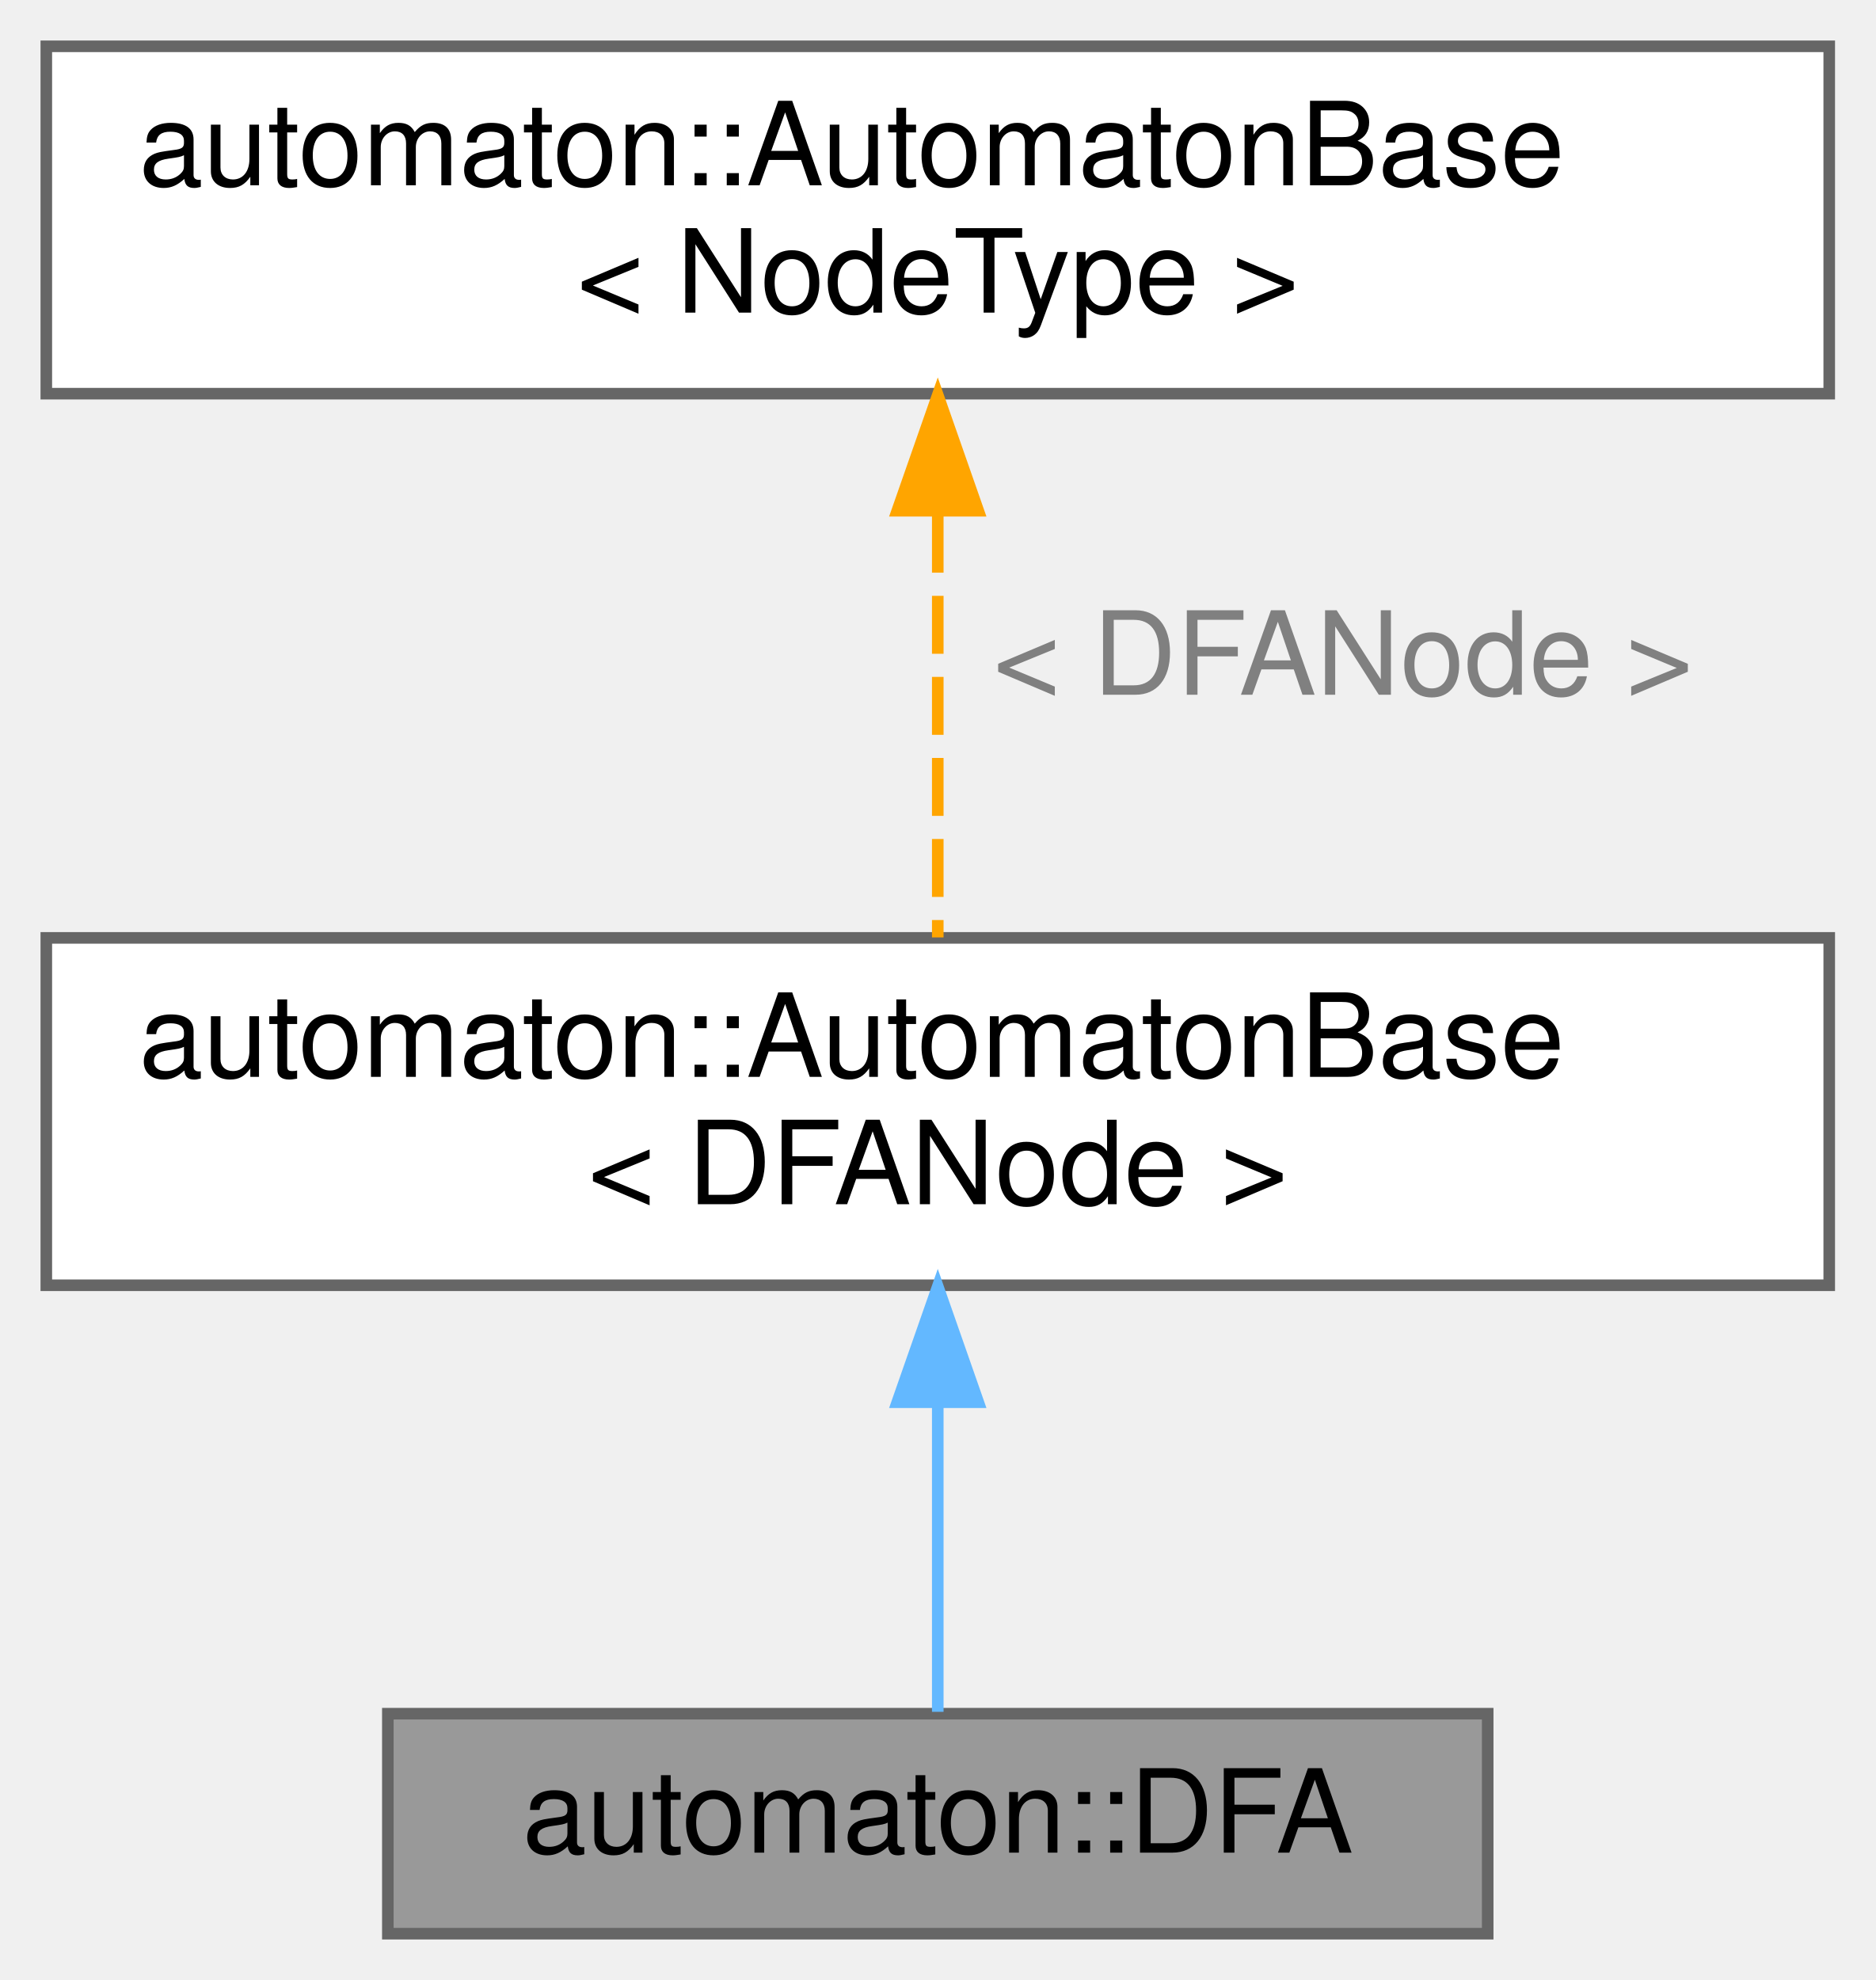
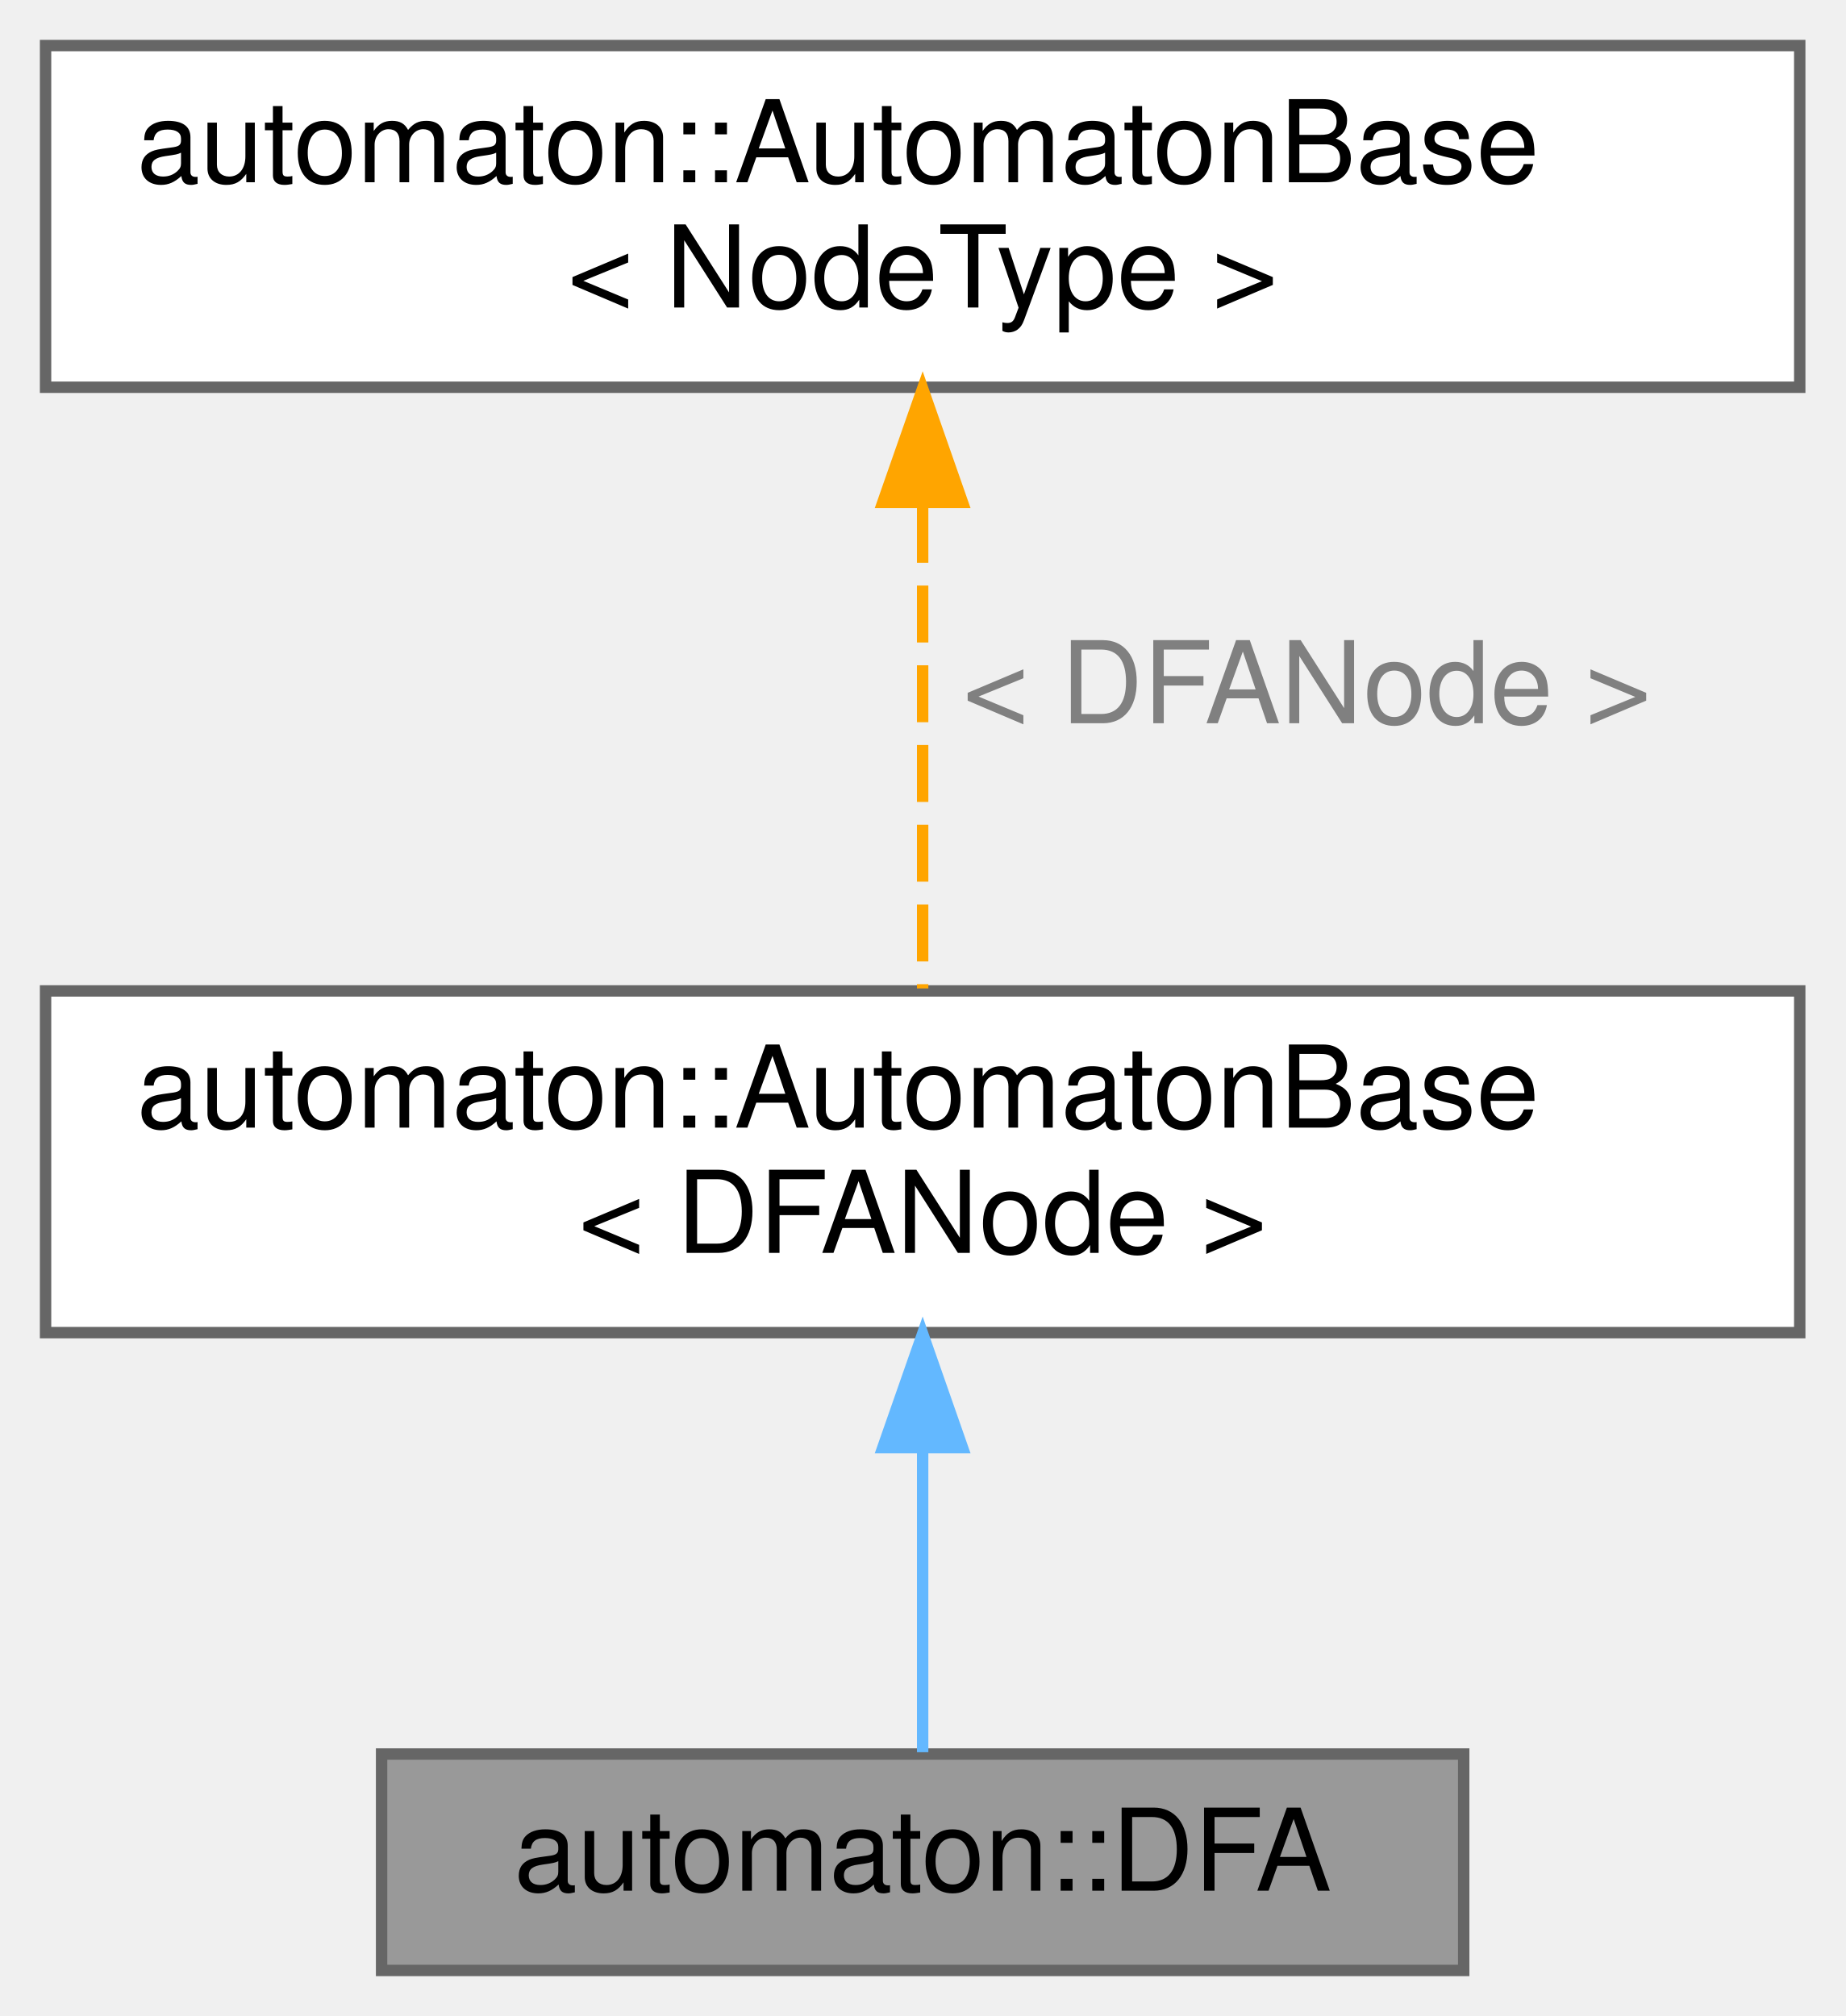
- <svg xmlns="http://www.w3.org/2000/svg" xmlns:xlink="http://www.w3.org/1999/xlink" width="162pt" height="171pt" viewBox="0.00 0.00 162.00 171.00">
-   <g id="graph0" class="graph" transform="scale(1 1) rotate(0) translate(4 167)">
+ <svg xmlns="http://www.w3.org/2000/svg" xmlns:xlink="http://www.w3.org/1999/xlink" width="162pt" height="177pt" viewBox="0.00 0.00 162.00 177.00">
+   <g id="graph0" class="graph" transform="scale(1 1) rotate(0) translate(4 173)">
    <g id="Node000001" class="node">
      <g id="a_Node000001">
        <a xlink:title=" ">
          <polygon fill="#999999" stroke="#666666" points="124.5,-19 29.5,-19 29.5,0 124.5,0 124.5,-19" />
          <text text-anchor="middle" x="77" y="-7" font-family="Helvetica,sans-Serif" font-size="10.00">automaton::DFA</text>
        </a>
      </g>
    </g>
    <g id="Node000002" class="node">
      <g id="a_Node000002">
        <a xlink:href="classautomaton_1_1AutomatonBase.html" target="_top" xlink:title=" ">
          <polygon fill="white" stroke="#666666" points="154,-86 0,-86 0,-56 154,-56 154,-86" />
          <text text-anchor="start" x="8" y="-74" font-family="Helvetica,sans-Serif" font-size="10.00">automaton::AutomatonBase</text>
          <text text-anchor="middle" x="77" y="-63" font-family="Helvetica,sans-Serif" font-size="10.00">&lt; DFANode &gt;</text>
        </a>
      </g>
    </g>
    <g id="edge1_Node000001_Node000002" class="edge">
      <g id="a_edge1_Node000001_Node000002">
        <a xlink:title=" ">
          <path fill="none" stroke="#63b8ff" d="M77,-45.79C77,-36.36 77,-26.15 77,-19.16" />
          <polygon fill="#63b8ff" stroke="#63b8ff" points="73.5,-45.9 77,-55.9 80.5,-45.9 73.5,-45.9" />
        </a>
      </g>
    </g>
    <g id="Node000003" class="node">
      <g id="a_Node000003">
        <a xlink:href="classautomaton_1_1AutomatonBase.html" target="_top" xlink:title=" ">
-           <polygon fill="white" stroke="#666666" points="154,-163 0,-163 0,-133 154,-133 154,-163" />
-           <text text-anchor="start" x="8" y="-151" font-family="Helvetica,sans-Serif" font-size="10.00">automaton::AutomatonBase</text>
-           <text text-anchor="middle" x="77" y="-140" font-family="Helvetica,sans-Serif" font-size="10.00">&lt; NodeType &gt;</text>
+           <polygon fill="white" stroke="#666666" points="154,-169 0,-169 0,-139 154,-139 154,-169" />
+           <text text-anchor="start" x="8" y="-157" font-family="Helvetica,sans-Serif" font-size="10.00">automaton::AutomatonBase</text>
+           <text text-anchor="middle" x="77" y="-146" font-family="Helvetica,sans-Serif" font-size="10.00">&lt; NodeType &gt;</text>
        </a>
      </g>
    </g>
    <g id="edge2_Node000002_Node000003" class="edge">
      <g id="a_edge2_Node000002_Node000003">
        <a xlink:title=" ">
-           <path fill="none" stroke="orange" stroke-dasharray="5,2" d="M77,-122.54C77,-110.45 77,-96.29 77,-86.04" />
-           <polygon fill="orange" stroke="orange" points="73.5,-122.89 77,-132.89 80.5,-122.89 73.5,-122.89" />
+           <path fill="none" stroke="orange" stroke-dasharray="5,2" d="M77,-128.59C77,-114.75 77,-97.91 77,-86.22" />
+           <polygon fill="orange" stroke="orange" points="73.5,-128.89 77,-138.89 80.5,-128.89 73.5,-128.89" />
        </a>
      </g>
-       <text text-anchor="middle" x="112" y="-107" font-family="Helvetica,sans-Serif" font-size="10.00" fill="grey"> &lt; DFANode &gt;</text>
+       <text text-anchor="start" x="80.5" y="-109.5" font-family="Helvetica,sans-Serif" font-size="10.00" fill="grey">&lt; DFANode &gt;</text>
    </g>
  </g>
</svg>
